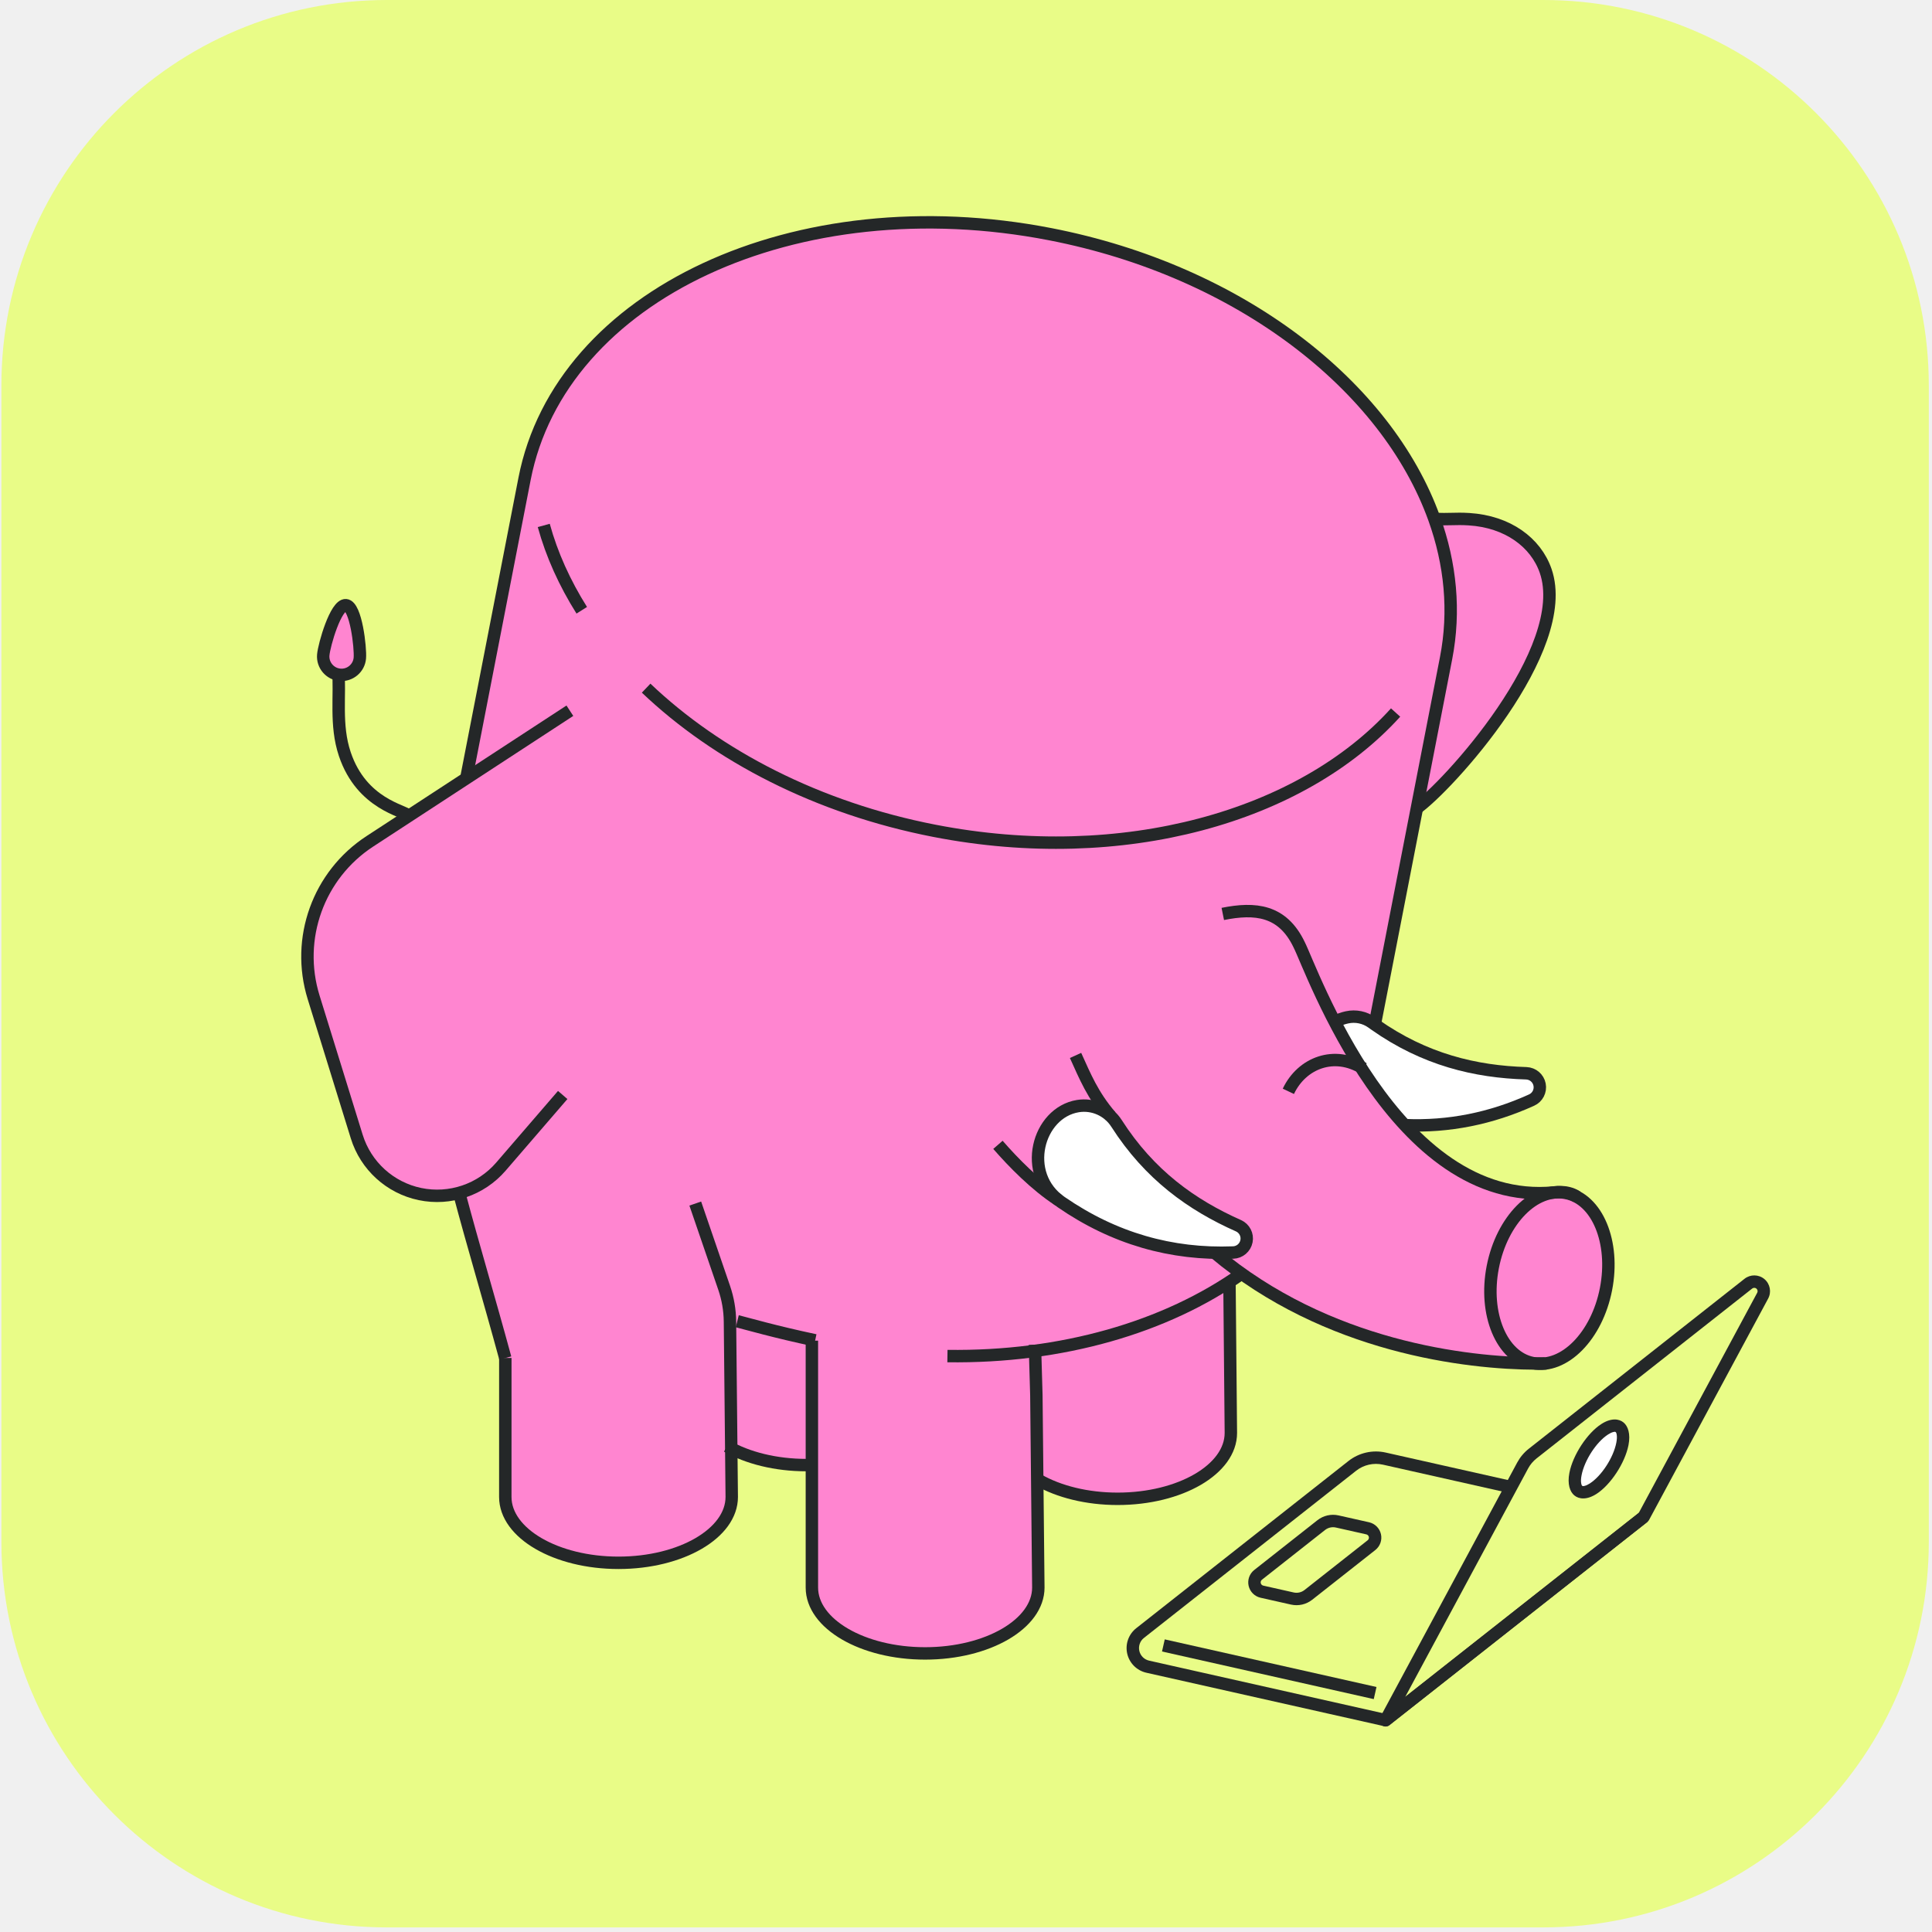
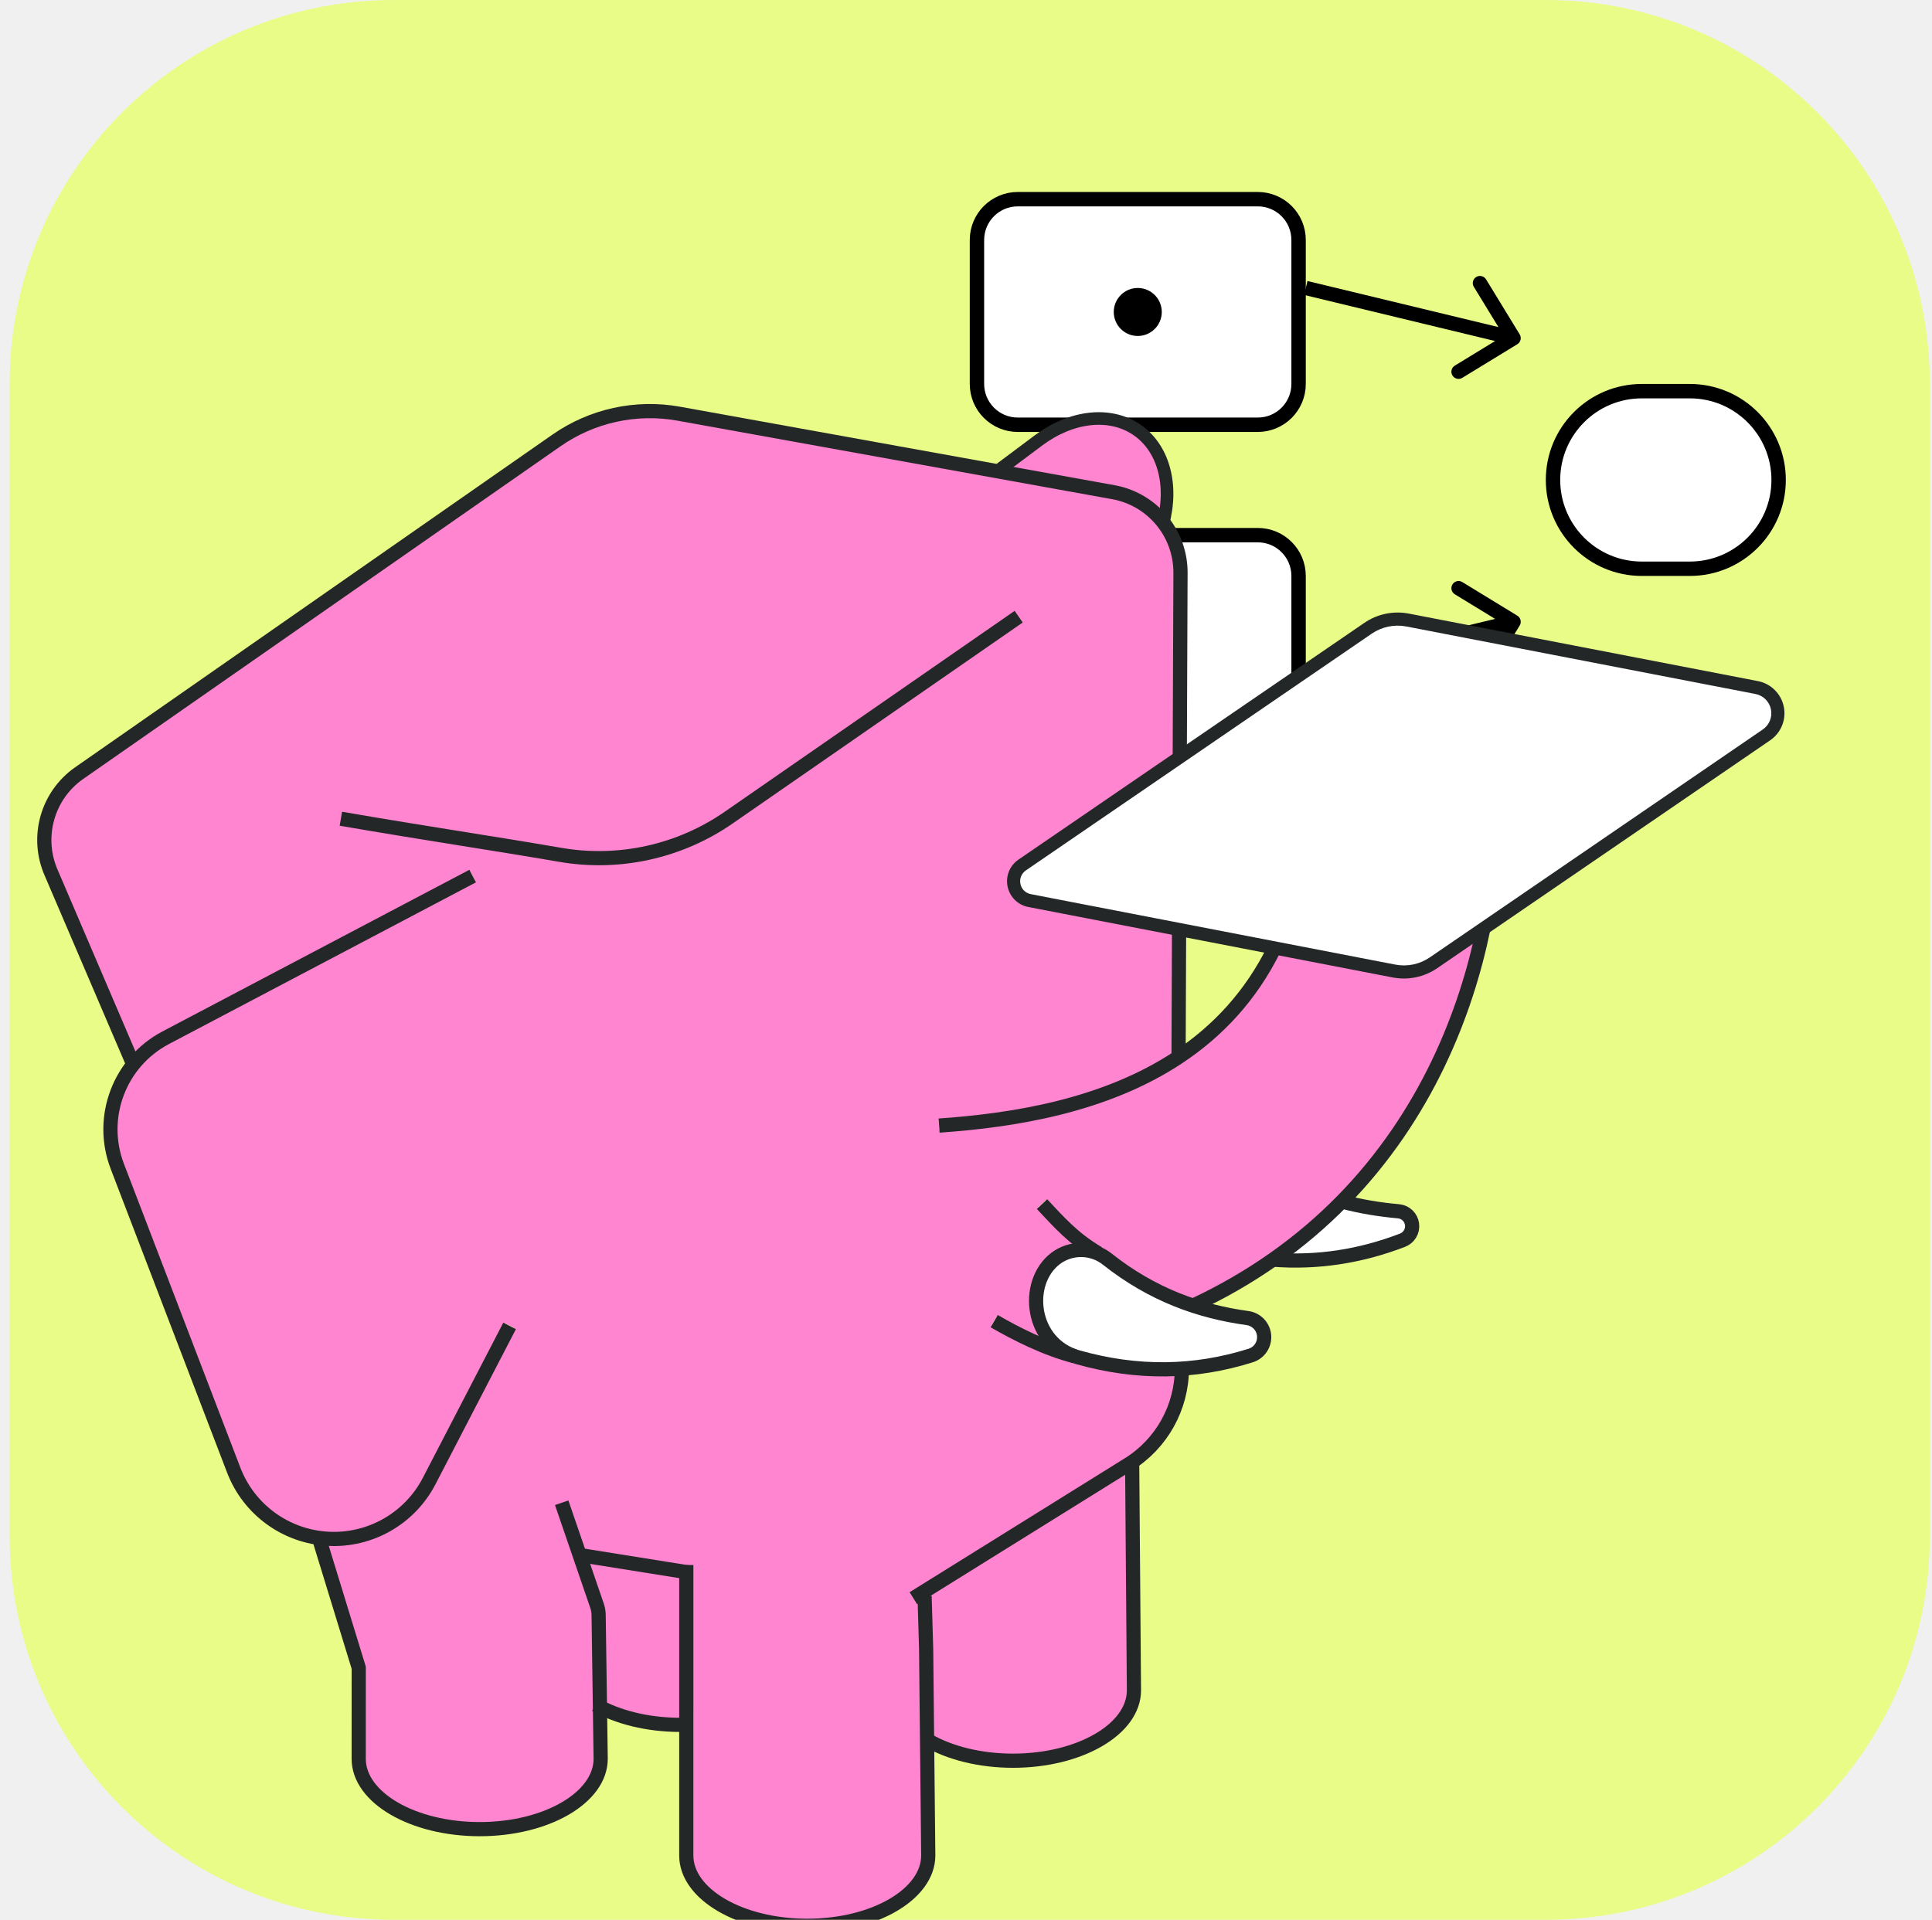
- <svg xmlns="http://www.w3.org/2000/svg" width="164" height="164" viewBox="0 0 164 164" fill="none">
-   <g clip-path="url(#clip0_4021_13370)">
-     <rect x="0.118" width="163.61" height="163.61" rx="32.722" fill="#E9FC87" />
-     <path fill-rule="evenodd" clip-rule="evenodd" d="M119.724 95.801C122.955 99.121 127.019 101.5 131.935 101.02C131.955 101.018 131.975 101.016 131.995 101.014C132.309 100.985 132.625 100.999 132.937 101.06C133.272 101.125 133.588 101.241 133.884 101.399C135.938 102.501 137.018 105.732 136.339 109.215C135.675 112.635 133.531 115.194 131.26 115.526C131.244 115.528 131.225 115.53 131.207 115.532C130.948 115.539 130.67 115.541 130.379 115.541C125.052 115.524 114.492 114.373 105.413 107.92C105.075 108.162 104.729 108.397 104.376 108.626L104.496 121.451C104.496 124.536 100.188 127.042 94.884 127.042C92.262 127.042 89.791 126.24 88.054 125.249L88.149 134.565C88.149 137.651 83.844 140.157 78.54 140.157C73.236 140.157 68.928 137.651 68.928 134.565V124.174C66.586 124.078 63.737 123.566 62.084 122.774L62.127 126.886C62.127 129.972 57.819 132.476 52.515 132.476C47.211 132.476 42.904 129.972 42.904 126.886V115.091C41.617 110.36 40.11 105.258 38.973 101.058C37.909 101.344 36.777 101.384 35.658 101.151C33.116 100.621 31.061 98.751 30.291 96.269L26.632 84.447C25.09 79.464 27.038 74.063 31.406 71.21L39.597 65.862L44.541 40.461C47.588 24.799 67.587 15.492 89.175 19.694C105.26 22.824 117.718 32.575 121.76 43.824C123.026 43.903 123.48 43.781 124.72 43.858C127.982 44.063 130.379 45.824 131.215 48.245C133.485 54.807 123.168 66.281 120.293 68.384L116.711 86.795C116.711 86.795 117.414 87.972 119.823 88.894C122.234 89.816 123.609 90.19 123.609 90.19L126.663 90.829L129.11 91.09L130.152 91.181L130.68 92.154L130.516 93.001L129.382 93.691L125.642 94.865L122.293 95.199L119.724 95.801Z" fill="#FF85D0" />
-     <path fill-rule="evenodd" clip-rule="evenodd" d="M113.31 86.735C113.331 86.723 113.353 86.711 113.375 86.699C113.667 86.551 113.987 86.437 114.342 86.36C115.081 86.196 115.857 86.358 116.471 86.806C116.548 86.861 116.623 86.916 116.7 86.968C120.934 89.953 125.236 90.974 129.567 91.107C130.118 91.128 130.584 91.527 130.69 92.07C130.795 92.613 130.514 93.156 130.009 93.383C126.563 94.947 122.985 95.666 119.271 95.51C117.843 93.968 116.582 92.252 115.492 90.538C114.67 89.241 113.942 87.949 113.31 86.735Z" fill="white" />
-     <path fill-rule="evenodd" clip-rule="evenodd" d="M117.635 145.871L97.439 141.329C96.829 141.193 96.353 140.717 96.216 140.107C96.076 139.497 96.3 138.861 96.793 138.476L114.807 124.284C115.572 123.68 116.571 123.453 117.523 123.668L128.28 126.087L129.273 124.239C129.483 123.848 129.773 123.503 130.121 123.23L148.431 108.804C148.733 108.567 149.16 108.573 149.454 108.821C149.748 109.068 149.829 109.487 149.647 109.826L139.537 128.617L117.635 145.871Z" fill="#E9FC87" />
-     <path d="M116.698 86.983L122.752 55.87C123.528 51.88 123.131 47.859 121.747 44.013C117.706 32.765 105.247 23.012 89.161 19.882C67.574 15.681 47.574 24.987 44.527 40.65L39.584 66.05M39.003 101.364C40.16 105.717 41.515 110.219 42.89 115.279M62.584 112.155C63.411 112.362 65.77 113.05 69.197 113.776M80.424 115.111C90.126 115.248 98.972 112.671 105.4 108.109" stroke="#242728" stroke-width="1.054" stroke-miterlimit="1.5" stroke-linejoin="round" />
-     <path d="M87.849 114.147C87.849 114.147 87.96 117.921 87.971 118.358C87.973 118.385 87.973 118.412 87.973 118.439C87.982 119.338 88.14 134.76 88.14 134.76C88.14 137.846 83.834 140.351 78.528 140.352C73.225 140.351 68.918 137.847 68.918 134.761L68.918 113.803" stroke="#242728" stroke-width="1.054" stroke-miterlimit="1.5" stroke-linejoin="round" />
-     <path d="M104.367 109.051L104.483 121.637C104.483 124.723 100.176 127.228 94.871 127.228C92.251 127.228 89.873 126.616 88.139 125.625" stroke="#242728" stroke-width="1.054" stroke-miterlimit="1.5" stroke-linejoin="round" />
-     <path d="M54.848 58.415C60.884 64.16 69.412 68.597 79.312 70.523C95.332 73.64 110.476 69.318 118.467 60.484M46.158 44.602C46.838 47.079 47.933 49.498 49.383 51.803" stroke="#242728" stroke-width="1.054" stroke-miterlimit="1.5" stroke-linejoin="round" />
-     <path d="M59.019 102.165C59.019 102.165 60.639 106.89 61.469 109.312C61.787 110.236 61.954 111.206 61.964 112.183C62.004 116.206 62.115 127.07 62.115 127.07C62.115 130.156 57.809 132.661 52.503 132.661C47.2 132.661 42.893 130.156 42.893 127.07L42.895 115.274" stroke="#242728" stroke-width="1.054" stroke-miterlimit="1.5" stroke-linejoin="round" />
-     <path d="M68.449 124.366C65.83 124.366 63.451 123.754 61.718 122.763" stroke="#242728" stroke-width="1.054" stroke-miterlimit="1.5" stroke-linejoin="round" />
-     <path d="M121.75 44.039C123.014 44.118 123.47 43.996 124.709 44.073C127.972 44.278 130.367 46.038 131.205 48.461C133.507 55.121 122.842 66.843 120.157 68.688" stroke="#242728" stroke-width="1.054" stroke-miterlimit="1.5" stroke-linejoin="round" />
-     <path d="M103.798 77.581C106.534 77.029 108.867 77.241 110.28 80.195C111.328 82.231 118.404 102.543 131.924 101.221C131.944 101.219 131.965 101.217 131.985 101.215C132.787 101.133 133.407 101.279 133.873 101.6M131.25 115.727C131.232 115.732 131.214 115.734 131.196 115.735C130.937 115.74 130.66 115.742 130.368 115.742C124.583 115.724 112.626 114.369 103.095 106.335" stroke="#242728" stroke-width="1.054" stroke-miterlimit="1.5" stroke-linejoin="round" />
-     <path fill-rule="evenodd" clip-rule="evenodd" d="M91.5 93.892C92.791 93.685 94.079 94.264 94.781 95.366C97.571 99.727 101.171 102.292 105.132 104.048C105.637 104.275 105.918 104.821 105.809 105.363C105.701 105.906 105.233 106.304 104.68 106.322C99.425 106.525 94.551 105.129 90.074 102.039C86.648 99.673 88.086 94.447 91.5 93.892Z" fill="white" stroke="#242728" stroke-width="1.054" stroke-miterlimit="1.5" stroke-linejoin="round" />
-     <path d="M113.31 86.734C113.331 86.722 113.353 86.71 113.375 86.7C113.667 86.552 113.987 86.436 114.342 86.359C115.081 86.197 115.857 86.359 116.471 86.805C116.548 86.86 116.623 86.914 116.7 86.969C120.934 89.954 125.236 90.975 129.567 91.106C130.119 91.129 130.585 91.526 130.69 92.069C130.795 92.612 130.514 93.157 130.009 93.382C126.563 94.946 122.985 95.667 119.271 95.509" stroke="#242728" stroke-width="1.054" stroke-miterlimit="1.5" stroke-linejoin="round" />
-     <path d="M94.266 94.736C92.736 92.936 92.118 91.393 91.299 89.592" stroke="#242728" stroke-width="1.054" stroke-miterlimit="1.5" stroke-linejoin="round" />
-     <path d="M89.872 101.887C87.888 100.598 86.01 98.671 84.711 97.18" stroke="#242728" stroke-width="1.054" stroke-miterlimit="1.5" stroke-linejoin="round" />
-     <path d="M115.735 90.703C113.287 89.173 110.515 90.206 109.364 92.639" stroke="#242728" stroke-width="1.054" stroke-miterlimit="1.5" stroke-linejoin="round" />
-     <path d="M130.118 115.707C132.772 116.224 135.552 113.41 136.328 109.422C137.104 105.434 135.582 101.783 132.927 101.266C130.273 100.75 127.493 103.564 126.717 107.552C125.941 111.539 127.463 115.191 130.118 115.707Z" stroke="#242728" stroke-width="1.054" stroke-miterlimit="1.5" stroke-linejoin="round" />
-     <path d="M135.239 126.377C136.339 125.671 137.45 123.969 137.721 122.576C137.993 121.182 137.321 120.626 136.221 121.332C135.121 122.039 134.009 123.741 133.738 125.134C133.467 126.527 134.139 127.084 135.239 126.377Z" fill="white" />
-     <path fill-rule="evenodd" clip-rule="evenodd" d="M135.934 120.879C136.749 120.356 137.417 120.417 137.82 120.751C138.192 121.06 138.423 121.711 138.237 122.666C137.942 124.185 136.722 126.04 135.522 126.811C134.708 127.334 134.04 127.272 133.637 126.938C133.265 126.63 133.034 125.979 133.22 125.023C133.515 123.504 134.735 121.65 135.934 120.879ZM136.504 121.766C135.505 122.407 134.501 123.959 134.254 125.225C134.201 125.496 134.188 125.728 134.221 125.912C134.238 126.005 134.257 126.083 134.31 126.127C134.359 126.167 134.429 126.15 134.511 126.13C134.644 126.099 134.791 126.028 134.953 125.925C135.951 125.283 136.957 123.73 137.203 122.465C137.256 122.193 137.268 121.962 137.236 121.777C137.219 121.685 137.2 121.607 137.148 121.563C137.099 121.522 137.028 121.539 136.946 121.559C136.813 121.591 136.665 121.662 136.504 121.766Z" fill="#242728" />
-     <path d="M48.375 60.33C48.375 60.33 38.562 66.736 31.394 71.418C27.027 74.268 25.078 79.67 26.621 84.654C27.736 88.253 29.059 92.53 30.281 96.475C31.049 98.958 33.104 100.828 35.647 101.359C38.192 101.889 40.823 100.998 42.52 99.031C45.333 95.768 47.766 92.949 47.766 92.949" stroke="#242728" stroke-width="1.054" stroke-miterlimit="1.5" stroke-linejoin="round" />
-     <path d="M34.645 69.228C34.369 68.809 30.712 68.31 29.268 64.009C28.432 61.519 28.904 58.993 28.706 56.841" stroke="#242728" stroke-width="1.054" stroke-miterlimit="1.5" stroke-linejoin="round" />
-     <path fill-rule="evenodd" clip-rule="evenodd" d="M29.36 51.372C30.217 51.443 30.617 55.002 30.546 55.859C30.475 56.716 29.72 57.354 28.863 57.282C28.007 57.211 27.368 56.457 27.44 55.6C27.511 54.743 28.504 51.301 29.36 51.372Z" fill="#FF85D0" stroke="#242728" stroke-width="1.054" stroke-miterlimit="1.5" stroke-linejoin="round" />
-     <path fill-rule="evenodd" clip-rule="evenodd" d="M128.38 125.72L128.151 126.749L117.394 124.33C116.596 124.15 115.759 124.341 115.117 124.846L97.103 139.038C96.772 139.298 96.621 139.727 96.713 140.139C96.808 140.551 97.129 140.871 97.54 140.964L117.491 145.45L139.195 128.352L139.847 129.181L117.946 146.434C117.822 146.532 117.661 146.568 117.506 146.533L97.311 141.992C96.501 141.81 95.869 141.179 95.685 140.372C95.501 139.564 95.801 138.722 96.452 138.21L114.465 124.019C115.356 123.317 116.518 123.053 117.624 123.301L128.38 125.72Z" fill="#242728" />
-     <path fill-rule="evenodd" clip-rule="evenodd" d="M98.639 140.189L98.871 139.161L116.845 143.203L116.613 144.231L98.639 140.189Z" fill="#242728" />
-     <path fill-rule="evenodd" clip-rule="evenodd" d="M116.747 131.575L111.387 135.797C110.879 136.198 110.217 136.348 109.586 136.206L107.002 135.625C106.499 135.512 106.106 135.119 105.991 134.616C105.877 134.113 106.063 133.589 106.468 133.27L111.828 129.047C112.337 128.646 112.998 128.496 113.629 128.638L116.213 129.219C116.716 129.333 117.109 129.725 117.223 130.228C117.338 130.731 117.152 131.255 116.747 131.575ZM116.095 130.747C116.181 130.679 116.22 130.568 116.196 130.461C116.172 130.355 116.088 130.271 115.982 130.247L113.398 129.666C113.077 129.594 112.739 129.67 112.48 129.874L107.12 134.097C107.034 134.165 106.995 134.276 107.019 134.383C107.043 134.49 107.127 134.573 107.233 134.597L109.817 135.178C110.139 135.25 110.475 135.174 110.734 134.97L116.095 130.747Z" fill="#242728" />
-     <path fill-rule="evenodd" clip-rule="evenodd" d="M139.842 129.192L117.941 146.445C117.745 146.6 117.468 146.595 117.277 146.434C117.085 146.274 117.033 146.001 117.152 145.781L128.789 124.15C129.034 123.695 129.371 123.294 129.777 122.975L148.086 108.551C148.584 108.159 149.288 108.17 149.774 108.576C150.258 108.984 150.391 109.677 150.09 110.235L139.98 129.027C139.946 129.091 139.899 129.147 139.842 129.192ZM139.105 128.431L149.163 109.735C149.227 109.617 149.198 109.471 149.095 109.384C148.993 109.297 148.843 109.296 148.738 109.378L130.429 123.802C130.137 124.033 129.895 124.321 129.719 124.648L119.281 144.048L139.105 128.431Z" fill="#242728" />
+ <svg xmlns="http://www.w3.org/2000/svg" width="164" height="163" viewBox="0 0 164 163" fill="none">
+   <g clip-path="url(#clip0_4204_10953)">
+     <rect x="0.818" width="163" height="163" rx="32.6" fill="#E9FC87" />
+     <rect x="131.829" y="33.211" width="19.152" height="15.078" rx="7.539" fill="white" />
+     <rect x="131.829" y="33.211" width="19.152" height="15.078" rx="7.539" stroke="black" stroke-width="1.222" />
+     <rect x="82.93" y="16.911" width="27.302" height="19.152" rx="3.464" fill="white" />
+     <rect x="82.93" y="16.911" width="27.302" height="19.152" rx="3.464" stroke="black" stroke-width="1.222" />
+     <circle cx="96.581" cy="26.488" r="2.038" fill="black" />
+     <path d="M128.799 29.227C129.086 29.052 129.176 28.677 129.001 28.39L126.147 23.72C125.971 23.433 125.597 23.343 125.31 23.518C125.024 23.693 124.933 24.067 125.109 24.354L127.646 28.506L123.494 31.043C123.207 31.218 123.117 31.593 123.292 31.879C123.467 32.166 123.842 32.256 124.128 32.081L128.799 29.227ZM110.701 25.041L128.339 29.299L128.625 28.116L110.986 23.859L110.701 25.041Z" fill="black" />
+     <rect x="82.93" y="45.436" width="27.302" height="19.152" rx="3.464" fill="white" />
+     <rect x="82.93" y="45.436" width="27.302" height="19.152" rx="3.464" stroke="black" stroke-width="1.222" />
+     <circle cx="96.581" cy="55.013" r="2.038" fill="black" />
+     <path d="M128.799 52.273C129.086 52.449 129.176 52.823 129.001 53.109L126.147 57.78C125.971 58.067 125.597 58.157 125.31 57.982C125.024 57.807 124.933 57.433 125.109 57.146L127.646 52.994L123.494 50.457C123.207 50.282 123.117 49.907 123.292 49.621C123.467 49.334 123.842 49.244 124.128 49.419L128.799 52.273ZM110.701 56.459L128.339 52.201L128.625 53.383L110.986 57.641L110.701 56.459Z" fill="black" />
+     <path fill-rule="evenodd" clip-rule="evenodd" d="M87.141 73.692L116.722 53.441C117.392 52.984 118.215 52.812 119.011 52.967L150.201 58.999C150.716 59.098 151.118 59.497 151.225 60.01C151.332 60.523 151.122 61.05 150.69 61.346L121.109 81.596C120.439 82.054 119.616 82.225 118.82 82.071L87.63 76.039C87.115 75.94 86.711 75.54 86.606 75.028C86.499 74.515 86.709 73.988 87.141 73.692Z" fill="white" />
+     <path fill-rule="evenodd" clip-rule="evenodd" d="M79.118 147.443C80.905 148.434 83.324 149.034 85.983 149.035C89.272 149.035 92.194 148.116 94.001 146.682C95.13 145.786 95.819 144.691 95.819 143.495C95.819 143.495 95.699 127.865 95.674 124.882L78.652 135.477L78.907 135.47L79.04 139.968C79.042 140.001 79.042 140.032 79.042 140.064L79.118 147.443Z" fill="#FF85D0" />
+     <path fill-rule="evenodd" clip-rule="evenodd" d="M109.303 106.554C112.56 106.643 115.758 106.071 118.891 104.867C118.894 104.866 118.894 104.866 118.894 104.866C119.26 104.729 119.48 104.358 119.431 103.97C119.378 103.584 119.067 103.284 118.679 103.247C117.119 103.107 115.569 102.861 114.031 102.465C112.607 103.895 111.036 105.266 109.303 106.554Z" fill="white" />
+     <path fill-rule="evenodd" clip-rule="evenodd" d="M11.432 89.545C12.117 88.816 12.93 88.188 13.859 87.699L39.913 73.973L40.318 74.739L14.261 88.465C10.519 90.437 8.84 94.896 10.354 98.848L20.233 124.634C21.456 127.824 24.437 129.999 27.846 130.191C31.258 130.384 34.463 128.556 36.035 125.523L42.867 112.35L43.636 112.75L36.805 125.923C35.075 129.258 31.548 131.267 27.799 131.057C27.756 131.053 27.713 131.051 27.67 131.048L30.855 141.443C30.869 141.484 30.875 141.527 30.875 141.571L30.874 149.302C30.877 150.498 31.564 151.594 32.693 152.491C34.502 153.924 37.423 154.843 40.712 154.843C44 154.844 46.922 153.925 48.73 152.491C49.859 151.594 50.548 150.502 50.55 149.307C50.548 149.306 50.523 147.441 50.489 145.169C50.44 145.141 50.389 145.112 50.339 145.083L50.485 144.829C54.915 146.456 53.16 146.148 58.682 146.159L58.682 157.509C58.683 158.706 59.37 159.8 60.502 160.697C62.308 162.131 65.232 163.05 68.52 163.05C71.809 163.05 74.731 162.131 76.538 160.697C77.667 159.801 78.356 158.706 78.356 157.511L78.177 140.074C78.178 140.048 78.176 140.021 78.177 139.994L78.055 135.851L77.751 136.039L77.292 135.306L95.561 123.935C98.113 122.345 99.712 119.616 99.874 116.638C97.087 116.773 94.255 116.44 91.375 115.625C91.284 115.6 91.195 115.573 91.108 115.542C88.626 114.91 86.024 113.596 84.172 112.519L84.609 111.769C85.733 112.423 87.141 113.171 88.627 113.788C87.776 112.672 87.415 111.255 87.535 109.914C87.677 108.331 88.489 106.86 89.925 106.095C90.388 105.849 90.882 105.704 91.382 105.654C90.117 104.671 89.201 103.64 88.132 102.501L88.763 101.909C90.179 103.415 91.308 104.736 93.424 106.002C93.705 106.133 93.977 106.299 94.227 106.5C96.516 108.325 98.861 109.553 101.248 110.36C103.65 109.227 105.827 107.952 107.805 106.569C109.968 105.054 111.886 103.41 113.593 101.68C120.37 94.798 123.714 86.568 125.253 79.807L121.598 82.31C120.736 82.899 119.677 83.118 118.655 82.92L108.425 80.942C106.392 84.973 103.537 87.924 100.276 90.09C93.952 94.293 86.093 95.534 79.738 95.976L79.677 95.112C85.838 94.683 93.446 93.509 99.605 89.497L99.647 79.245L87.463 76.889C86.606 76.724 85.933 76.057 85.755 75.202C85.576 74.348 85.932 73.47 86.652 72.976L99.706 64.039L99.769 48.61C99.775 47.11 99.268 45.711 98.401 44.597C98.698 43.689 101.445 38.803 95.35 35.965C92.268 35.203 88.829 36.099 84.648 40.425L57.545 35.526C54.027 34.89 50.398 35.685 47.469 37.733L6.962 65.972C4.41 67.756 3.485 71.097 4.752 73.939C4.753 73.94 4.753 73.942 4.753 73.944L11.432 89.545Z" fill="#FF85D0" />
+     <path d="M84.919 39.813C86.003 39.002 87.085 38.193 88.146 37.398C90.943 35.304 94.195 34.942 96.47 36.468C98.744 37.995 99.622 41.13 98.715 44.491" stroke="#242728" stroke-width="1.07" stroke-miterlimit="1.5" stroke-linejoin="round" />
+     <path d="M100.086 78.912L100.044 89.755M11.313 90.375L4.361 74.139C3.011 71.108 4 67.544 6.72 65.642L47.226 37.403C50.251 35.288 53.995 34.468 57.628 35.126L94.511 41.79C96.245 42.103 97.731 43.047 98.75 44.356C99.673 45.545 100.214 47.038 100.208 48.636L100.145 64.292M100.326 116.202C100.316 119.505 98.606 122.578 95.795 124.326L77.529 135.697M58.392 133.497L49.268 132.039" stroke="#242728" stroke-width="1.205" stroke-miterlimit="1.5" stroke-linejoin="round" />
+     <path d="M86.473 52.358C73.083 61.639 71.982 62.401 61.857 69.418C57.693 72.303 52.562 73.439 47.57 72.581C41.546 71.543 36.669 70.846 28.935 69.514" stroke="#242728" stroke-width="1.204" stroke-miterlimit="1.5" stroke-linejoin="round" />
+     <path d="M79.715 95.567C86.003 95.13 93.786 93.912 100.043 89.754C103.324 87.574 106.185 84.586 108.192 80.479M125.912 78.859C124.473 85.872 121.113 94.692 113.907 102.008C112.186 103.755 110.245 105.417 108.06 106.947C106.021 108.374 103.769 109.688 101.282 110.851C101.231 110.874 101.181 110.898 101.13 110.921" stroke="#242728" stroke-width="1.204" stroke-miterlimit="1.5" stroke-linejoin="round" />
+     <path fill-rule="evenodd" clip-rule="evenodd" d="M89.582 106.864C90.889 105.864 92.712 105.882 93.999 106.91C97.84 109.948 101.83 111.349 105.899 111.911C106.659 112.015 107.243 112.633 107.306 113.396C107.368 114.159 106.893 114.865 106.161 115.09C101.412 116.59 96.527 116.662 91.497 115.237C87.475 114.097 86.928 108.926 89.582 106.864Z" fill="white" stroke="#242728" stroke-width="1.205" stroke-miterlimit="1.5" stroke-linejoin="round" />
+     <path d="M113.903 102.012C115.496 102.439 117.105 102.7 118.725 102.844C119.313 102.901 119.786 103.355 119.862 103.942C119.941 104.528 119.604 105.092 119.051 105.301C115.466 106.678 111.802 107.241 108.057 106.95" stroke="#242728" stroke-width="1.205" stroke-miterlimit="1.5" stroke-linejoin="round" />
+     <path d="M93.226 106.414C91.058 105.121 89.901 103.773 88.453 102.234" stroke="#242728" stroke-width="1.205" stroke-miterlimit="1.5" stroke-linejoin="round" />
+     <path d="M91.236 115.155C88.785 114.535 86.222 113.233 84.394 112.171" stroke="#242728" stroke-width="1.205" stroke-miterlimit="1.5" stroke-linejoin="round" />
+     <path d="M40.123 74.381C40.123 74.381 23.731 83.016 14.068 88.107C10.131 90.181 8.366 94.872 9.958 99.028C12.512 105.697 16.407 115.86 19.838 124.814C21.12 128.163 24.25 130.448 27.831 130.649C31.411 130.851 34.777 128.932 36.429 125.748C40.013 118.837 43.258 112.575 43.258 112.575" stroke="#242728" stroke-width="1.204" stroke-miterlimit="1.5" stroke-linejoin="round" />
+     <path d="M78.484 135.508C78.484 135.508 78.602 139.531 78.616 140.005C78.617 140.036 78.617 140.066 78.617 140.096C78.628 141.075 78.796 157.534 78.796 157.534C78.795 160.832 74.194 163.508 68.525 163.509C62.858 163.508 58.255 160.832 58.256 157.534L58.257 132.877" stroke="#242728" stroke-width="1.204" stroke-miterlimit="1.5" stroke-linejoin="round" />
+     <path d="M96.106 124.414L96.256 143.518C96.256 146.815 91.655 149.492 85.986 149.492C83.186 149.491 80.645 148.838 78.792 147.778" stroke="#242728" stroke-width="1.204" stroke-miterlimit="1.5" stroke-linejoin="round" />
+     <path d="M47.68 127.588C47.68 127.588 50.477 135.746 50.679 136.334C50.767 136.587 50.813 136.852 50.816 137.119C50.847 139.274 50.989 149.327 50.989 149.327C50.989 152.625 46.387 155.301 40.718 155.302C35.051 155.301 30.449 152.625 30.449 149.328L30.451 141.595L27.135 130.783" stroke="#242728" stroke-width="1.204" stroke-miterlimit="1.5" stroke-linejoin="round" />
+     <path d="M57.755 146.448C54.956 146.447 52.415 145.794 50.562 144.734" stroke="#242728" stroke-width="1.204" stroke-miterlimit="1.5" stroke-linejoin="round" />
+     <path fill-rule="evenodd" clip-rule="evenodd" d="M87.285 77.007L118.219 82.99C119.532 83.243 120.895 82.96 121.998 82.205L150.263 62.854C151.19 62.22 151.645 61.093 151.418 59.994C151.187 58.896 150.324 58.041 149.222 57.828L119.593 52.098C118.28 51.844 116.917 52.127 115.814 52.883L86.45 72.986C85.709 73.493 85.347 74.395 85.53 75.275C85.712 76.153 86.405 76.837 87.285 77.007ZM87.496 75.915C87.055 75.829 86.709 75.488 86.619 75.049C86.529 74.609 86.708 74.157 87.078 73.904L116.443 53.8C117.3 53.214 118.361 52.993 119.382 53.191L149.011 58.921C149.672 59.049 150.19 59.561 150.327 60.22C150.464 60.879 150.191 61.555 149.634 61.937L121.369 81.287C120.51 81.875 119.454 82.095 118.433 81.897L87.496 75.915Z" fill="#242728" />
  </g>
  <defs>
-     <clipPath id="clip0_4021_13370">
-       <rect x="0.118" width="163.61" height="163.61" rx="32.722" fill="white" />
+     <clipPath id="clip0_4204_10953">
+       <rect x="0.818" width="163" height="163" rx="32.6" fill="white" />
    </clipPath>
  </defs>
</svg>
